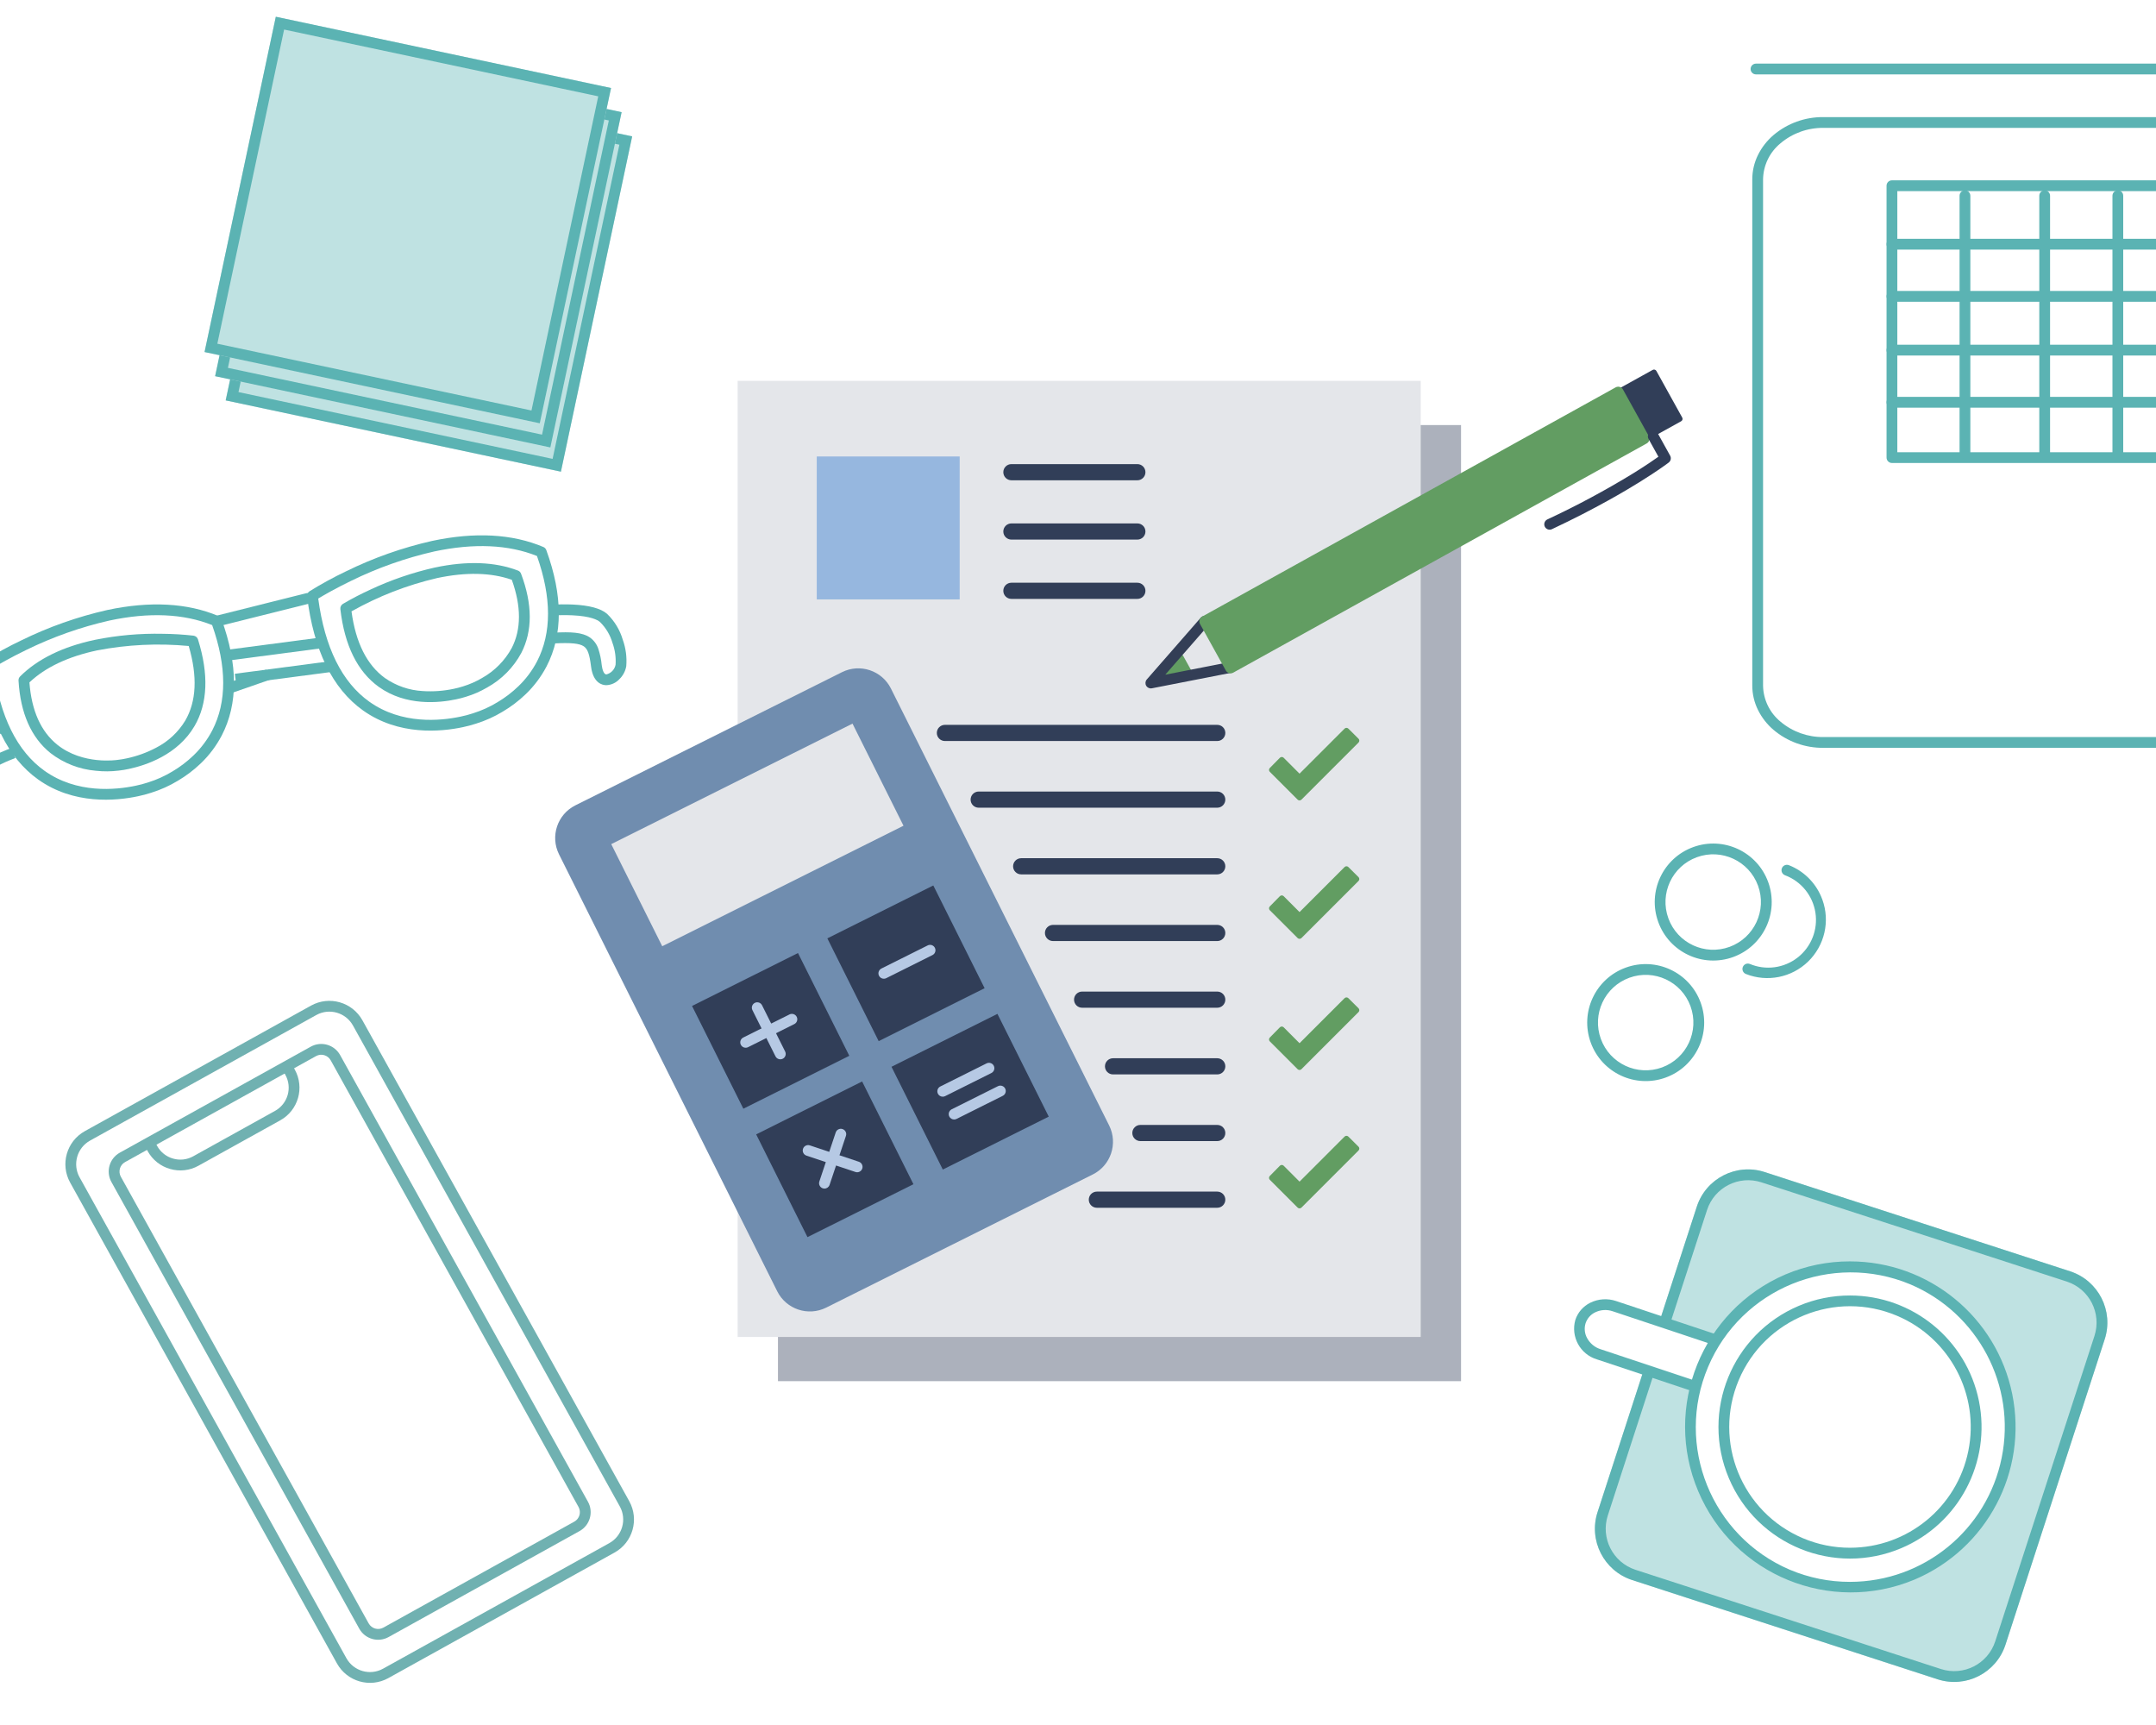
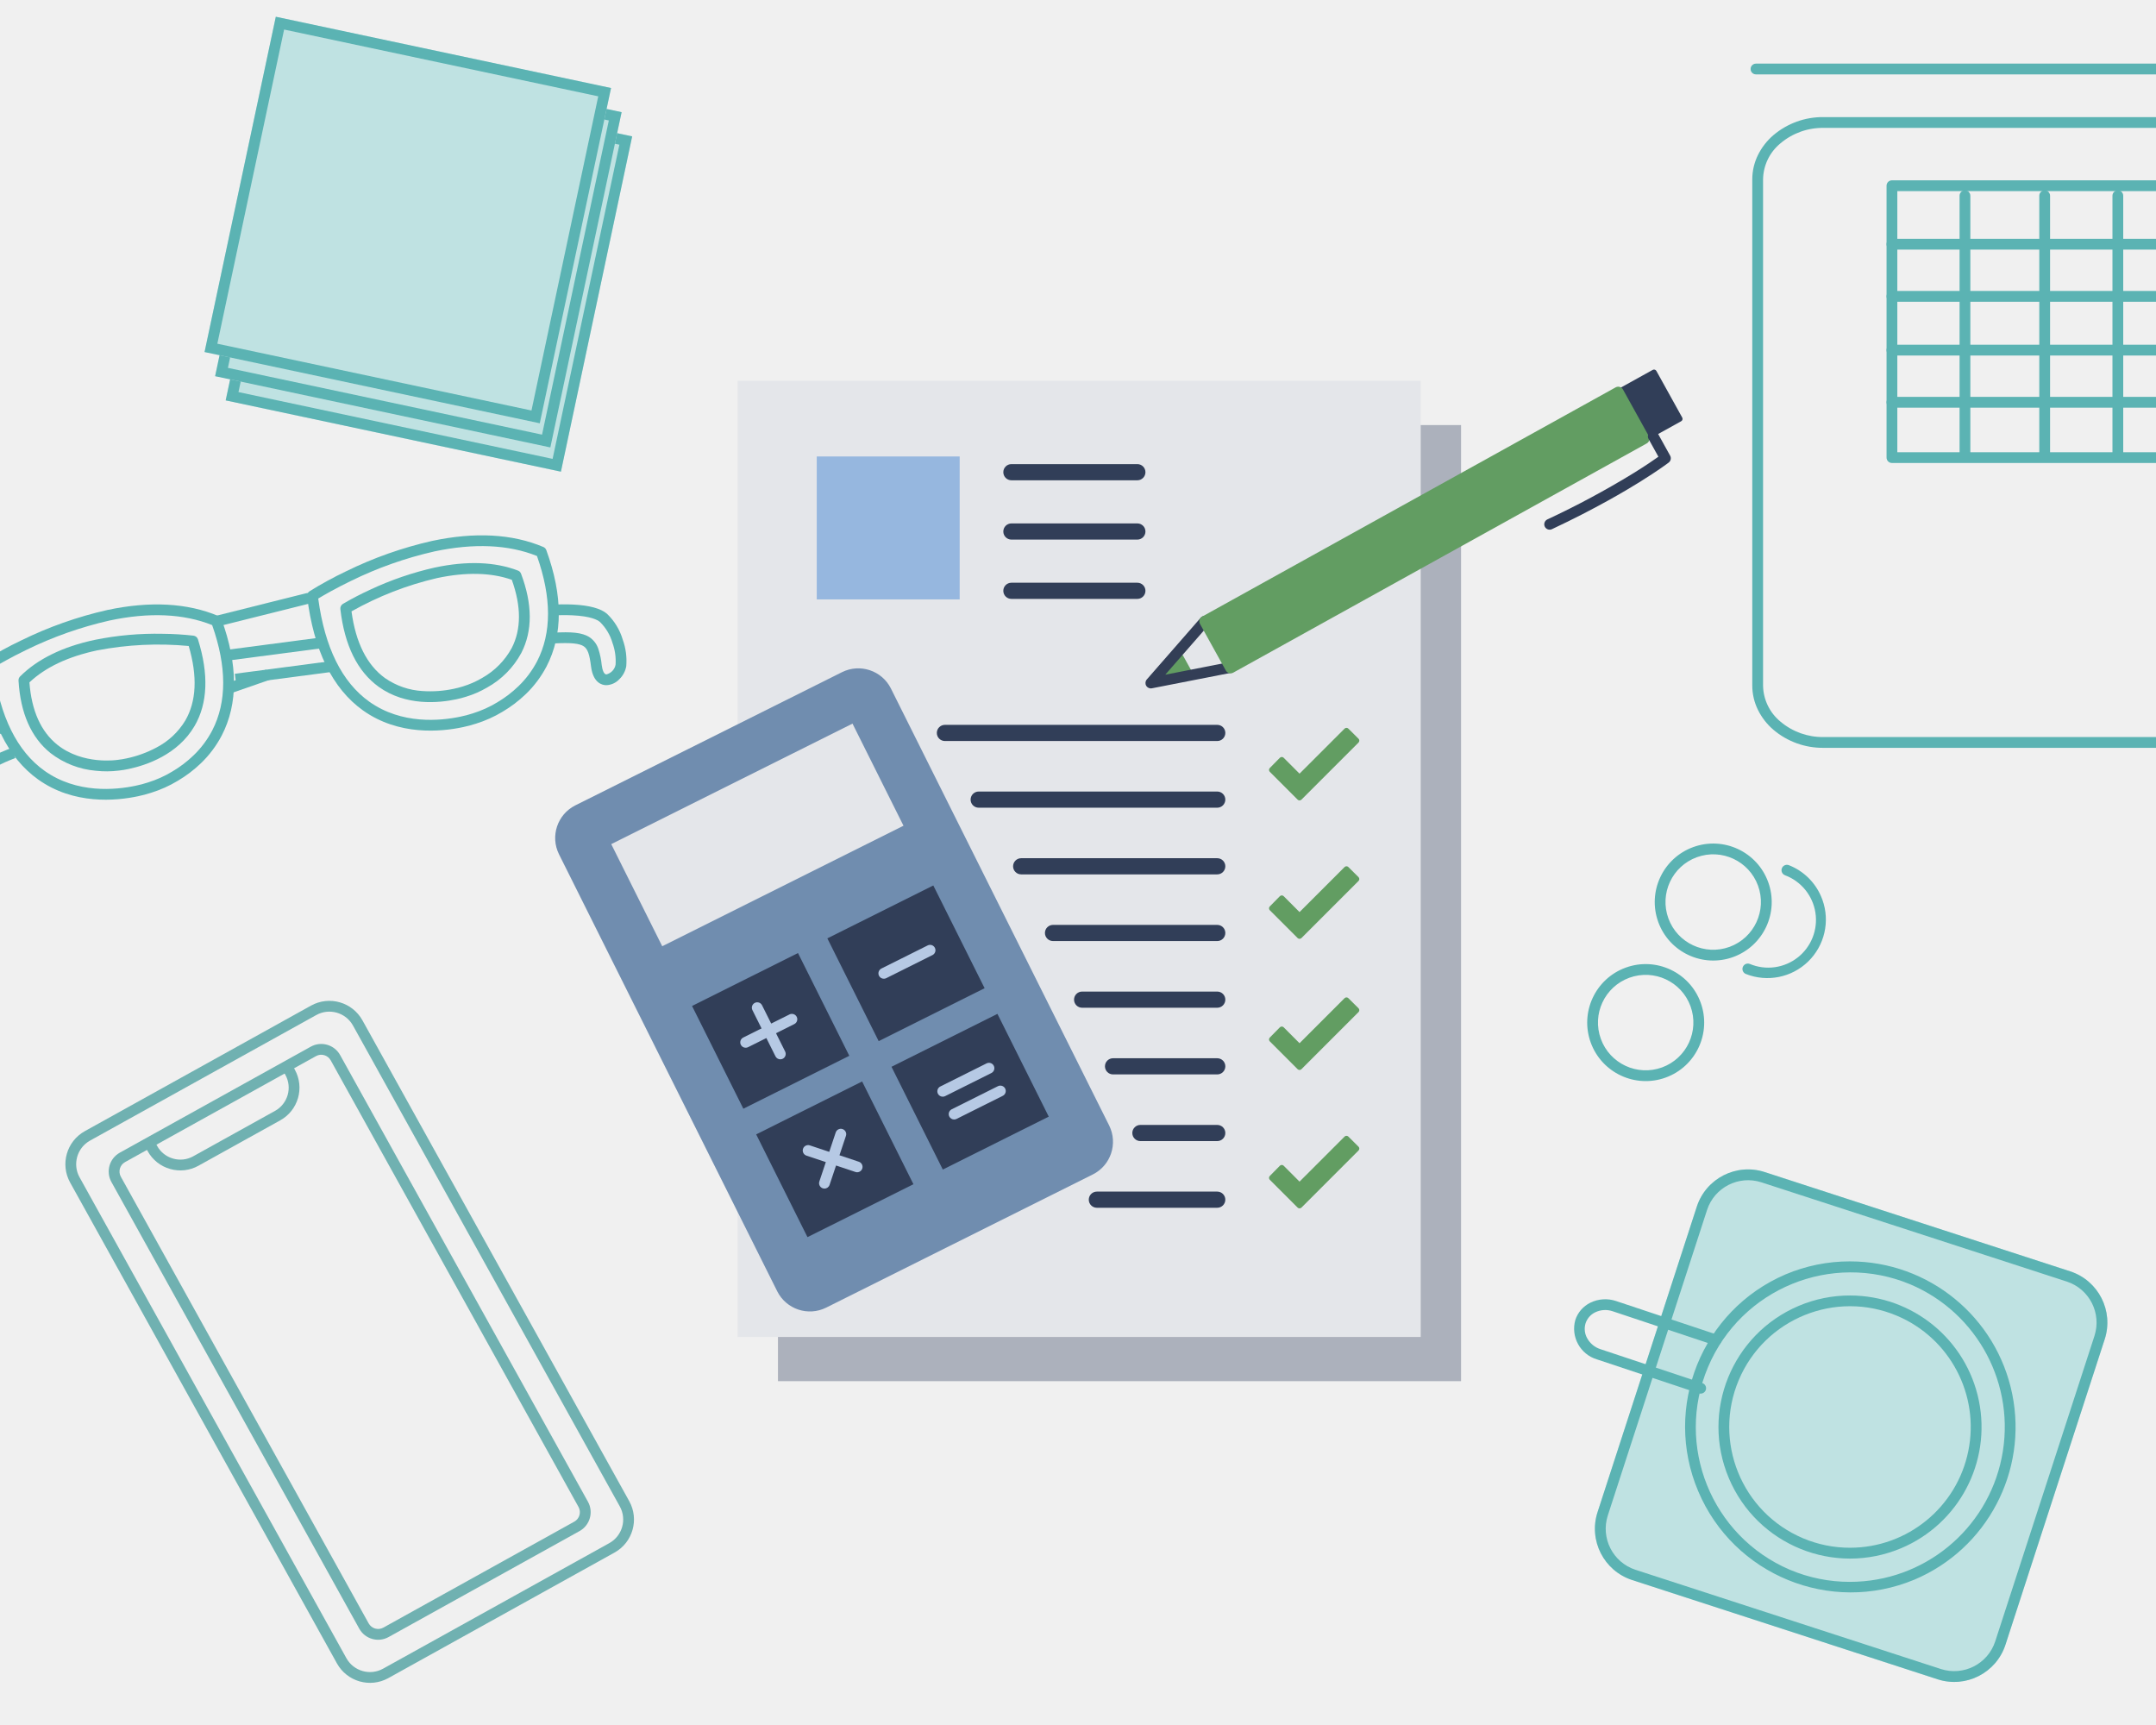
<svg xmlns="http://www.w3.org/2000/svg" width="400" height="320" viewBox="0 0 400 320">
  <defs>
    <clipPath>
      <rect width="62.846" height="116.809" fill="none" />
    </clipPath>
    <clipPath>
      <rect width="400" height="320" />
    </clipPath>
  </defs>
  <g clip-path="url(#c)">
-     <rect width="400" height="320" fill="#fff" />
+     <rect width="400" height="320" fill="transparent" />
    <g transform="matrix(-0.995, 0.105, -0.105, -0.995, 123.264, 309.183)">
      <path d="M84.82,88.437,83.5,90.069l-37.21,18.513H43.913L0,22.242.981,19.79,38.688,0h2.69L84.82,86.16Z" transform="matrix(0.998, 0.07, -0.07, 0.998, 13.023, 8.788)" fill="none" />
      <g transform="matrix(-0.921, 0.391, -0.391, -0.921, 103.491, 107.523)">
        <g transform="translate(0)" clip-path="url(#a)">
          <path d="M6-1H53.953a7.008,7.008,0,0,1,7,7V107.916a7.008,7.008,0,0,1-7,7H6a7.008,7.008,0,0,1-7-7V6A7.008,7.008,0,0,1,6-1ZM53.953,112.916a5.006,5.006,0,0,0,5-5V6a5.006,5.006,0,0,0-5-5H6A5.006,5.006,0,0,0,1,6V107.916a5.006,5.006,0,0,0,5,5Z" transform="translate(1.447 1.446)" fill="#70b1b1" />
          <path d="M3-1H43.475a4,4,0,0,1,4,4V97.656a4,4,0,0,1-4,4H3a4,4,0,0,1-4-4V3A4,4,0,0,1,3-1ZM43.475,99.656a2,2,0,0,0,2-2V3a2,2,0,0,0-2-2H3A2,2,0,0,0,1,3V97.656a2,2,0,0,0,2,2Z" transform="translate(8.186 8.077)" fill="#70b1b1" />
          <path d="M23.264,8.087H5.908a6.86,6.86,0,0,1-4.88-2.028A6.86,6.86,0,0,1-1,1.179V.069a1,1,0,0,1,1-1,1,1,0,0,1,1,1V1.179A4.873,4.873,0,0,0,2.443,4.645,4.873,4.873,0,0,0,5.908,6.087H23.264a4.914,4.914,0,0,0,4.908-4.908V0a1,1,0,0,1,1-1,1,1,0,0,1,1,1V1.179A6.916,6.916,0,0,1,23.264,8.087Z" transform="translate(16.837 8.18)" fill="#70b1b1" />
        </g>
      </g>
    </g>
    <g transform="matrix(-0.978, 0.208, -0.208, -0.978, 118.265, 126.981)">
      <path d="M19.8,33.984c-8.116,0-14.829-1.815-19.954-5.394a1,1,0,0,1-.418-.68c-1.253-8.9.239-16,4.435-21.107a19.963,19.963,0,0,1,4.855-4.24A23.205,23.205,0,0,1,13.6.269,22.349,22.349,0,0,1,18.892-.873,22.148,22.148,0,0,1,21.417-1c4.165,0,11.974.9,17.47,6.895,4.692,5.122,6.625,12.8,5.745,22.836a1,1,0,0,1-.641.847,69.453,69.453,0,0,1-7.381,2.206A72.607,72.607,0,0,1,19.8,33.984ZM1.35,27.2c4.738,3.178,10.942,4.788,18.45,4.788A70.561,70.561,0,0,0,36.1,29.85c3.167-.778,5.545-1.565,6.593-1.93.7-9.135-1.079-16.089-5.279-20.675C32.434,1.811,25.254,1,21.417,1a19.969,19.969,0,0,0-2.3.114l-.075.007A20.542,20.542,0,0,0,14.17,2.187a21.161,21.161,0,0,0-4.437,2.1,17.953,17.953,0,0,0-4.34,3.8C1.646,12.661.286,19.087,1.35,27.2Z" transform="translate(11.926 0)" fill="#5bb3b3" />
      <path d="M19.8,33.984c-8.116,0-14.829-1.815-19.954-5.394a1,1,0,0,1-.418-.68c-1.253-8.9.239-16,4.435-21.107a19.963,19.963,0,0,1,4.855-4.24A23.205,23.205,0,0,1,13.6.269,22.349,22.349,0,0,1,18.892-.873,22.148,22.148,0,0,1,21.417-1c4.165,0,11.974.9,17.47,6.895,4.692,5.122,6.625,12.8,5.745,22.836a1,1,0,0,1-.641.847,69.453,69.453,0,0,1-7.381,2.206A72.607,72.607,0,0,1,19.8,33.984ZM1.35,27.2c4.738,3.178,10.942,4.788,18.45,4.788A70.561,70.561,0,0,0,36.1,29.85c3.167-.778,5.545-1.565,6.593-1.93.7-9.135-1.079-16.089-5.279-20.675C32.434,1.811,25.254,1,21.417,1a19.969,19.969,0,0,0-2.3.114l-.075.007A20.542,20.542,0,0,0,14.17,2.187a21.161,21.161,0,0,0-4.437,2.1,17.953,17.953,0,0,0-4.34,3.8C1.646,12.661.286,19.087,1.35,27.2Z" transform="translate(73.545 0)" fill="#5bb3b3" />
      <path d="M0,1.607A1,1,0,0,1-1,.643,1,1,0,0,1-.036-.392L16.976-1a1,1,0,0,1,1.035.964A1,1,0,0,1,17.047,1L.036,1.607Z" transform="translate(56.533 27.744)" fill="#5bb3b3" />
      <path d="M17.9,23.737h0A57.151,57.151,0,0,1,5.338,22.216,55.054,55.054,0,0,1-.18,20.688a1,1,0,0,1-.664-.849c-.639-6.748.7-11.994,3.968-15.591C7.278-.318,13.409-1,16.694-1a18.1,18.1,0,0,1,1.9.088,18.2,18.2,0,0,1,4.175.857A15.979,15.979,0,0,1,30.307,4.9c2.907,3.562,3.92,8.4,3.009,14.394a1,1,0,0,1-.446.689C29.019,22.473,23.981,23.737,17.9,23.737ZM1.091,19A59.981,59.981,0,0,0,17.9,21.737c5.489,0,10.03-1.074,13.506-3.195.707-5.2-.182-9.36-2.646-12.379-3.836-4.7-10.24-5.077-10.3-5.08l-.071-.006A15.909,15.909,0,0,0,16.694,1a20.861,20.861,0,0,0-5.766.8A13.515,13.515,0,0,0,4.6,5.593C1.828,8.645.647,13.153,1.091,19Z" transform="translate(78.864 5.311)" fill="#5bb3b3" />
      <path d="M14.742,23.737c-6.083,0-11.121-1.263-14.973-3.754a1,1,0,0,1-.446-.689C-1.587,13.3-.575,8.46,2.332,4.9A15.979,15.979,0,0,1,9.873-.055a18.2,18.2,0,0,1,4.175-.857A18.093,18.093,0,0,1,15.946-1c3.285,0,9.415.682,13.569,5.248,3.273,3.6,4.608,8.843,3.969,15.591a1,1,0,0,1-.664.849A55.045,55.045,0,0,1,27.3,22.216,58.34,58.34,0,0,1,14.742,23.737ZM1.235,18.542c3.476,2.12,8.017,3.195,13.506,3.195A59.979,59.979,0,0,0,31.548,19c.444-5.847-.736-10.356-3.512-13.407a13.515,13.515,0,0,0-6.324-3.8A20.858,20.858,0,0,0,15.946,1a15.889,15.889,0,0,0-1.691.077l-.069.006a16.335,16.335,0,0,0-3.758.784A14.111,14.111,0,0,0,3.87,6.178C1.415,9.2.529,13.353,1.235,18.542Z" transform="translate(17.526 5.311)" fill="#5bb3b3" />
      <path d="M7.63,17.456a34.586,34.586,0,0,1-3.571-2C1.488,13.8-.069,12.236-.569,10.8A10.9,10.9,0,0,1-.7,5.186,11.617,11.617,0,0,1,1.21.581,4.393,4.393,0,0,1,3.5-.85,3.487,3.487,0,0,1,6.179-.6C6.8-.237,8.1.926,6.883,3.822c-.9,2.134-1.077,3.115-.71,3.887.421.885,1.723,1.822,4.5,3.236l-.908,1.782c-2.856-1.456-4.654-2.6-5.394-4.158A4.205,4.205,0,0,1,4.08,5.963a13.759,13.759,0,0,1,.96-2.916c.326-.774.529-1.688.121-1.929a2.3,2.3,0,0,0-2.384.707,9.9,9.9,0,0,0-1.52,3.767,8.918,8.918,0,0,0,.065,4.549c.2.567.954,1.792,3.82,3.634a33.007,33.007,0,0,0,3.341,1.872Z" transform="matrix(0.951, -0.309, 0.309, 0.951, 0, 3.561)" fill="#5bb3b3" />
      <path d="M17.663,2.4-.079,1,.079-1,17.821.406Z" transform="translate(54.996 15.089)" fill="#5bb3b3" />
      <path d="M17.663,2.4-.079,1,.079-1,17.821.406Z" transform="translate(54.996 19.699)" fill="#5bb3b3" />
      <path d="M4.614,17.553A4.356,4.356,0,0,1,3.5,17.4a4.393,4.393,0,0,1-2.289-1.43A11.618,11.618,0,0,1-.7,11.365a10.9,10.9,0,0,1,.134-5.61c.5-1.44,2.057-3.008,4.628-4.661a34.58,34.58,0,0,1,3.571-2L8.481.9,8.055,0l.426.9A33.16,33.16,0,0,0,5.122,2.788c-2.851,1.836-3.606,3.058-3.8,3.623a8.918,8.918,0,0,0-.065,4.549,9.9,9.9,0,0,0,1.52,3.767,2.3,2.3,0,0,0,2.384.707c.408-.242.205-1.155-.121-1.929a13.76,13.76,0,0,1-.96-2.916,4.206,4.206,0,0,1,.287-2.606c.74-1.555,2.538-2.7,5.394-4.158l.908,1.782C7.9,7.02,6.594,7.957,6.173,8.842c-.367.772-.188,1.753.71,3.887,1.219,2.9-.086,4.06-.7,4.426A3.05,3.05,0,0,1,4.614,17.553Z" transform="matrix(-0.951, -0.309, 0.309, -0.951, 124.157, 19.302)" fill="#5bb3b3" />
      <path d="M.124,1.944-.125-.04,7.466-.992,7.715.992Z" transform="translate(66.685 15.089)" fill="#5bb3b3" />
    </g>
    <g transform="translate(-210.488 12.53) rotate(3)">
      <rect width="63.583" height="63.583" transform="translate(265.192 -14.347) rotate(9)" fill="#bfe2e2" />
      <path d="M2,2V61.583H61.583V2H2M0,0H63.583V63.583H0Z" transform="translate(265.192 -14.347) rotate(9)" fill="#5bb3b3" />
      <rect width="63.583" height="63.583" transform="translate(263 -18.732) rotate(9)" fill="#bfe2e2" />
      <path d="M2,2V61.583H61.583V2H2M0,0H63.583V63.583H0Z" transform="translate(263 -18.732) rotate(9)" fill="#5bb3b3" />
      <rect width="63.583" height="63.583" transform="translate(260.807 -23.103) rotate(9)" fill="#bfe2e2" />
      <path d="M2,2V61.583H61.583V2H2M0,0H63.583V63.583H0Z" transform="translate(260.807 -23.103) rotate(9)" fill="#5bb3b3" />
    </g>
    <path d="M111.168,1H0A1,1,0,0,1-1,0,1,1,0,0,1,0-1H111.168a1,1,0,0,1,1,1A1,1,0,0,1,111.168,1Z" transform="translate(325.786 12.802)" fill="#5bb3b3" />
    <path d="M85.945,1H0A1,1,0,0,1-1,0,1,1,0,0,1,0-1H85.945a1,1,0,0,1,1,1A1,1,0,0,1,85.945,1Z" transform="translate(351.009 45.302)" fill="#5bb3b3" />
    <path d="M87.711,69.287H1.766a1,1,0,0,1-1-1V17.851a1,1,0,0,1,1-1H87.711a1,1,0,0,1,0,2H2.766V67.287H87.711a1,1,0,0,1,0,2Z" transform="translate(349.243 16.601)" fill="#5bb3b3" />
    <path d="M85.945,1H0A1,1,0,0,1-1,0,1,1,0,0,1,0-1H85.945a1,1,0,0,1,1,1A1,1,0,0,1,85.945,1Z" transform="translate(351.009 54.978)" fill="#5bb3b3" />
    <path d="M85.945,1H0A1,1,0,0,1-1,0,1,1,0,0,1,0-1H85.945a1,1,0,0,1,1,1A1,1,0,0,1,85.945,1Z" transform="translate(351.009 64.948)" fill="#5bb3b3" />
    <path d="M85.945,1H0A1,1,0,0,1-1,0,1,1,0,0,1,0-1H85.945a1,1,0,0,1,1,1A1,1,0,0,1,85.945,1Z" transform="translate(351.009 74.625)" fill="#5bb3b3" />
    <path d="M0,48.7a1,1,0,0,1-1-1V0A1,1,0,0,1,0-1,1,1,0,0,1,1,0V47.7A1,1,0,0,1,0,48.7Z" transform="translate(379.346 36.312)" fill="#5bb3b3" />
    <path d="M112.167,123.643H13.2A14.125,14.125,0,0,1,3.929,120.3a11.626,11.626,0,0,1-2.864-3.67A10.211,10.211,0,0,1,0,112.094V18.187A10.211,10.211,0,0,1,1.065,13.65,11.626,11.626,0,0,1,3.929,9.98,14.125,14.125,0,0,1,13.2,6.638H112.79a1,1,0,1,1,0,2H13.2a12.126,12.126,0,0,0-7.959,2.855A8.833,8.833,0,0,0,2,18.187v93.907a8.833,8.833,0,0,0,3.237,6.694,12.126,12.126,0,0,0,7.959,2.855h98.971a1,1,0,0,1,0,2Z" transform="translate(325.098 15.085)" fill="#5bb3b3" />
    <path d="M0,48.7a1,1,0,0,1-1-1V0A1,1,0,0,1,0-1,1,1,0,0,1,1,0V47.7A1,1,0,0,1,0,48.7Z" transform="translate(364.555 36.312)" fill="#5bb3b3" />
    <path d="M0,48.7a1,1,0,0,1-1-1V0A1,1,0,0,1,0-1,1,1,0,0,1,1,0V47.7A1,1,0,0,1,0,48.7Z" transform="translate(392.92 36.312)" fill="#5bb3b3" />
    <g transform="translate(259.116 552.104) rotate(-110)">
      <path d="M9.852-1A10.852,10.852,0,0,1,20.7,9.852,10.852,10.852,0,0,1,9.852,20.7,10.852,10.852,0,0,1-1,9.852,10.852,10.852,0,0,1,9.852-1Zm0,19.7A8.852,8.852,0,1,0,1,9.852,8.862,8.862,0,0,0,9.852,18.7Z" transform="translate(314.896 157.522)" fill="#5bb3b3" />
      <path d="M9.852-1A10.852,10.852,0,0,1,20.7,9.852,10.852,10.852,0,0,1,9.852,20.7,10.852,10.852,0,0,1-1,9.852,10.852,10.852,0,0,1,9.852-1Zm0,19.7A8.852,8.852,0,1,0,1,9.852,8.862,8.862,0,0,0,9.852,18.7Z" transform="translate(331.624 176.943)" fill="#5bb3b3" />
      <path d="M103.9,85.618a10.853,10.853,0,0,1-8.1-18.055,1,1,0,1,1,1.5,1.327A8.852,8.852,0,1,0,110.538,80.64a1,1,0,0,1,1.5,1.327,10.78,10.78,0,0,1-7.47,3.63Q104.232,85.618,103.9,85.618Z" transform="translate(231.062 120.356)" fill="#5bb3b3" />
    </g>
    <rect width="79.581" height="79.581" rx="10" transform="matrix(0.951, 0.309, -0.309, 0.951, 317.894, 214.337)" fill="#bfe2e2" />
    <path d="M10,2a8.009,8.009,0,0,0-8,8V69.581a8.009,8.009,0,0,0,8,8H69.581a8.009,8.009,0,0,0,8-8V10a8.009,8.009,0,0,0-8-8H10m0-2H69.581a10,10,0,0,1,10,10V69.581a10,10,0,0,1-10,10H10a10,10,0,0,1-10-10V10A10,10,0,0,1,10,0Z" transform="matrix(0.951, 0.309, -0.309, 0.951, 317.894, 214.337)" fill="#5bb3b3" />
-     <path d="M23.516,38.915l-18.926-6.3a4.959,4.959,0,0,1-3.376-6.073A4.881,4.881,0,0,1,7.5,23.684l18.87,6.285" transform="translate(292.011 218.615)" fill="#fff" />
+     <path d="M23.516,38.915l-18.926-6.3a4.959,4.959,0,0,1-3.376-6.073A4.881,4.881,0,0,1,7.5,23.684l18.87,6.285" transform="translate(292.011 218.615)" fill="transparent" />
    <path d="M23.516,39.916a1,1,0,0,1-.316-.052l-18.926-6.3A5.951,5.951,0,0,1,.262,26.23,5.448,5.448,0,0,1,3.03,23.052a6.283,6.283,0,0,1,4.784-.317l18.87,6.285a1,1,0,1,1-.632,1.9L7.182,24.632a4.271,4.271,0,0,0-3.252.205,3.462,3.462,0,0,0-1.766,2.011,3.53,3.53,0,0,0,.315,2.829,4.314,4.314,0,0,0,2.426,1.985l18.926,6.3a1,1,0,0,1-.316,1.949Z" transform="translate(292.011 218.615)" fill="#5bb3b3" />
-     <circle cx="29.726" cy="29.726" r="29.726" transform="translate(313.503 234.995)" fill="#fff" />
+     <circle cx="29.726" cy="29.726" r="29.726" transform="translate(313.503 234.995)" fill="transparent" />
    <path d="M29.726-1a30.734,30.734,0,0,1,11.96,59.037A30.734,30.734,0,0,1,17.766,1.415,30.534,30.534,0,0,1,29.726-1Zm0,59.452A28.734,28.734,0,0,0,40.907,3.257,28.734,28.734,0,0,0,18.545,56.195,28.545,28.545,0,0,0,29.726,58.452Z" transform="translate(313.503 234.995)" fill="#5bb3b3" />
    <path d="M23.4-1a24.4,24.4,0,0,1,9.5,46.875A24.4,24.4,0,0,1,13.9.918,24.244,24.244,0,0,1,23.4-1Zm0,46.793A22.4,22.4,0,0,0,32.114,2.76,22.4,22.4,0,0,0,14.679,44.033,22.255,22.255,0,0,0,23.4,45.793Z" transform="translate(319.833 241.324)" fill="#5bb3b3" />
    <g transform="translate(-4.109 -12.087)">
      <rect width="126.733" height="177.365" transform="translate(148.442 90.939)" fill="#acb1bc" />
      <path d="M0,0H126.733V177.365H0Z" transform="translate(140.961 82.739)" fill="#e4e6ea" />
      <rect width="26.516" height="26.516" transform="translate(155.641 96.765)" fill="#96b7df" />
      <path d="M23.369,1.5H0A1.5,1.5,0,0,1-1.5,0,1.5,1.5,0,0,1,0-1.5H23.369a1.5,1.5,0,0,1,1.5,1.5A1.5,1.5,0,0,1,23.369,1.5Z" transform="translate(191.753 99.684)" fill="#313e58" />
      <path d="M23.369,1.5H0A1.5,1.5,0,0,1-1.5,0,1.5,1.5,0,0,1,0-1.5H23.369a1.5,1.5,0,0,1,1.5,1.5A1.5,1.5,0,0,1,23.369,1.5Z" transform="translate(191.753 110.685)" fill="#313e58" />
      <path d="M23.369,1.5H0A1.5,1.5,0,0,1-1.5,0,1.5,1.5,0,0,1,0-1.5H23.369a1.5,1.5,0,0,1,1.5,1.5A1.5,1.5,0,0,1,23.369,1.5Z" transform="translate(191.753 121.687)" fill="#313e58" />
      <path d="M50.527,1.5H0A1.5,1.5,0,0,1-1.5,0,1.5,1.5,0,0,1,0-1.5H50.527a1.5,1.5,0,0,1,1.5,1.5A1.5,1.5,0,0,1,50.527,1.5Z" transform="translate(179.417 148.052)" fill="#313e58" />
      <path d="M44.257,1.5H0A1.5,1.5,0,0,1-1.5,0,1.5,1.5,0,0,1,0-1.5H44.257a1.5,1.5,0,0,1,1.5,1.5A1.5,1.5,0,0,1,44.257,1.5Z" transform="translate(185.685 160.422)" fill="#313e58" />
      <path d="M36.377,1.5H0A1.5,1.5,0,0,1-1.5,0,1.5,1.5,0,0,1,0-1.5H36.377a1.5,1.5,0,0,1,1.5,1.5A1.5,1.5,0,0,1,36.377,1.5Z" transform="translate(193.566 172.791)" fill="#313e58" />
      <path d="M25.888,1.5H-4.581A1.5,1.5,0,0,1-6.081,0a1.5,1.5,0,0,1,1.5-1.5H25.888a1.5,1.5,0,0,1,1.5,1.5A1.5,1.5,0,0,1,25.888,1.5Z" transform="translate(204.055 185.16)" fill="#313e58" />
      <path d="M21.269,1.5H-3.8A1.5,1.5,0,0,1-5.3,0,1.5,1.5,0,0,1-3.8-1.5H21.269a1.5,1.5,0,0,1,1.5,1.5A1.5,1.5,0,0,1,21.269,1.5Z" transform="translate(208.675 197.53)" fill="#313e58" />
      <path d="M19.335,1.5H0A1.5,1.5,0,0,1-1.5,0,1.5,1.5,0,0,1,0-1.5H19.335a1.5,1.5,0,0,1,1.5,1.5A1.5,1.5,0,0,1,19.335,1.5Z" transform="translate(210.609 209.899)" fill="#313e58" />
      <path d="M14.256,1.5H0A1.5,1.5,0,0,1-1.5,0,1.5,1.5,0,0,1,0-1.5H14.256a1.5,1.5,0,0,1,1.5,1.5A1.5,1.5,0,0,1,14.256,1.5Z" transform="translate(215.686 222.268)" fill="#313e58" />
      <path d="M22.333,1.5H0A1.5,1.5,0,0,1-1.5,0,1.5,1.5,0,0,1,0-1.5H22.333a1.5,1.5,0,0,1,1.5,1.5A1.5,1.5,0,0,1,22.333,1.5Z" transform="translate(207.609 234.637)" fill="#313e58" />
      <g transform="translate(107.109 136.068)">
        <path d="M100.757,128.424,51.268,153.14a6.776,6.776,0,0,1-9.064-3.026L1.708,69.03a6.776,6.776,0,0,1,3.026-9.064L54.223,35.25a6.776,6.776,0,0,1,9.064,3.026l40.5,81.084A6.777,6.777,0,0,1,100.757,128.424Z" transform="translate(-1 -34.542)" fill="#708daf" />
        <rect width="50.034" height="21.173" transform="translate(10.402 32.611) rotate(-26.539)" fill="#e4e6ea" />
        <rect width="21.971" height="21.307" transform="translate(25.394 62.631) rotate(-26.538)" fill="#313e58" />
        <rect width="21.971" height="21.307" transform="translate(50.499 50.093) rotate(-26.538)" fill="#313e58" />
        <rect width="21.971" height="21.307" transform="translate(37.292 86.454) rotate(-26.538)" fill="#313e58" />
        <rect width="21.971" height="21.307" transform="translate(62.397 73.916) rotate(-26.538)" fill="#313e58" />
        <path d="M0,5.284a1,1,0,0,1-.9-.553A1,1,0,0,1-.447,3.389L8.131-.895a1,1,0,0,1,1.341.448A1,1,0,0,1,9.024.895L.447,5.179A1,1,0,0,1,0,5.284Z" transform="translate(60.978 52.297)" fill="#b6c9e4" />
        <path d="M0,5.284a1,1,0,0,1-.9-.553A1,1,0,0,1-.447,3.389L8.131-.895a1,1,0,0,1,1.341.448A1,1,0,0,1,9.024.895L.447,5.179A1,1,0,0,1,0,5.284Z" transform="translate(35.343 65.099)" fill="#b6c9e4" />
        <path d="M4.285,9.578a1,1,0,0,1-.9-.553L-.895.447A1,1,0,0,1-.447-.895,1,1,0,0,1,.895-.447L5.179,8.131a1,1,0,0,1-.894,1.447Z" transform="translate(37.49 62.953)" fill="#b6c9e4" />
        <path d="M9.094,4.037a1,1,0,0,1-.317-.052L-.317.949A1,1,0,0,1-.949-.317,1,1,0,0,1,.317-.949L9.41,2.088a1,1,0,0,1-.317,1.949Z" transform="translate(46.932 89.444)" fill="#b6c9e4" />
        <path d="M0,10.094a1,1,0,0,1-.317-.052A1,1,0,0,1-.949,8.777L2.088-.317A1,1,0,0,1,3.353-.949,1,1,0,0,1,3.985.317L.949,9.41A1,1,0,0,1,0,10.094Z" transform="translate(49.961 86.416)" fill="#b6c9e4" />
        <path d="M0,5.284a1,1,0,0,1-.9-.553A1,1,0,0,1-.447,3.389L8.131-.895a1,1,0,0,1,1.341.448A1,1,0,0,1,9.024.895L.447,5.179A1,1,0,0,1,0,5.284Z" transform="translate(71.907 74.179)" fill="#b6c9e4" />
        <path d="M0,5.284a1,1,0,0,1-.9-.553A1,1,0,0,1-.447,3.389L8.131-.895a1,1,0,0,1,1.341.448A1,1,0,0,1,9.024.895L.447,5.179A1,1,0,0,1,0,5.284Z" transform="translate(74.019 78.408)" fill="#b6c9e4" />
      </g>
      <g transform="translate(240.045 147.607)">
        <path d="M0,7.3,1.869,5.4l3.3,3.3L13.872,0l1.885,1.873L5.165,12.465Z" transform="translate(0 0)" fill="#629d62" />
        <path d="M5.165,12.965a.5.5,0,0,1-.354-.146L-.354,7.654a.5.5,0,0,1,0-.7l1.869-1.9a.5.5,0,0,1,.711,0L5.165,8,13.519-.354a.5.5,0,0,1,.706,0L16.11,1.518a.5.5,0,0,1,0,.708L5.518,12.819A.5.5,0,0,1,5.165,12.965ZM.7,7.3l4.461,4.461,9.884-9.884L13.873.706,5.518,9.056a.5.5,0,0,1-.707,0L1.871,6.11Z" transform="translate(0 0)" fill="#629d62" />
      </g>
      <g transform="translate(240.045 173.284)">
        <path d="M0,7.3,1.869,5.4l3.3,3.3L13.872,0l1.885,1.873L5.165,12.465Z" transform="translate(0 0)" fill="#629d62" />
        <path d="M5.165,12.965a.5.5,0,0,1-.354-.146L-.354,7.654a.5.5,0,0,1,0-.7l1.869-1.9a.5.5,0,0,1,.711,0L5.165,8,13.519-.354a.5.5,0,0,1,.706,0L16.11,1.518a.5.5,0,0,1,0,.708L5.518,12.819A.5.5,0,0,1,5.165,12.965ZM.7,7.3l4.461,4.461,9.884-9.884L13.873.706,5.518,9.056a.5.5,0,0,1-.707,0L1.871,6.11Z" transform="translate(0 0)" fill="#629d62" />
      </g>
      <g transform="translate(240.045 197.61)">
        <path d="M0,7.3,1.869,5.4l3.3,3.3L13.872,0l1.885,1.873L5.165,12.465Z" transform="translate(0 0)" fill="#629d62" />
        <path d="M5.165,12.965a.5.5,0,0,1-.354-.146L-.354,7.654a.5.5,0,0,1,0-.7l1.869-1.9a.5.5,0,0,1,.711,0L5.165,8,13.519-.354a.5.5,0,0,1,.706,0L16.11,1.518a.5.5,0,0,1,0,.708L5.518,12.819A.5.5,0,0,1,5.165,12.965ZM.7,7.3l4.461,4.461,9.884-9.884L13.873.706,5.518,9.056a.5.5,0,0,1-.707,0L1.871,6.11Z" transform="translate(0 0)" fill="#629d62" />
      </g>
      <g transform="translate(240.045 223.287)">
        <path d="M0,7.3,1.869,5.4l3.3,3.3L13.872,0l1.885,1.873L5.165,12.465Z" transform="translate(0 0)" fill="#629d62" />
        <path d="M5.165,12.965a.5.5,0,0,1-.354-.146L-.354,7.654a.5.5,0,0,1,0-.7l1.869-1.9a.5.5,0,0,1,.711,0L5.165,8,13.519-.354a.5.5,0,0,1,.706,0L16.11,1.518a.5.5,0,0,1,0,.708L5.518,12.819A.5.5,0,0,1,5.165,12.965ZM.7,7.3l4.461,4.461,9.884-9.884L13.873.706,5.518,9.056a.5.5,0,0,1-.707,0L1.871,6.11Z" transform="translate(0 0)" fill="#629d62" />
      </g>
      <g transform="translate(215.122 77.247)">
        <path d="M14.291,9.785,0,5.16,14.291,0" transform="matrix(0.875, -0.485, 0.485, 0.875, 0, 57.028)" fill="#e4e6ea" />
        <path d="M3.143,3.139h0L0,1.655,3.143,0V3.139Z" transform="matrix(0.875, -0.485, 0.485, 0.875, 4.893, 58.545)" fill="#629d62" />
        <path d="M3.141,4.138a1,1,0,0,1-.441-.1L-.427,2.559A1,1,0,0,1-1,1.677,1,1,0,0,1-.466.77L2.677-.885a1,1,0,0,1,.983.029A1,1,0,0,1,4.143,0V3.136a1,1,0,0,1-1,1Z" transform="matrix(0.875, -0.485, 0.485, 0.875, 4.893, 58.545)" fill="#629d62" />
        <path d="M0,0H7.207V9.887H0" transform="matrix(0.875, -0.485, 0.485, 0.875, 89.55, 7.389)" fill="#313e58" />
        <path d="M7.207,10.387H0a.5.5,0,0,1-.5-.5.5.5,0,0,1,.5-.5H6.707V.5H0A.5.5,0,0,1-.5,0,.5.5,0,0,1,0-.5H7.207a.5.5,0,0,1,.5.5V9.887a.5.5,0,0,1-.5.5Z" transform="matrix(0.875, -0.485, 0.485, 0.875, 89.55, 7.389)" fill="#313e58" />
        <path d="M14.291,10.786a1,1,0,0,1-.308-.049L-.308,6.112A1,1,0,0,1-1,5.177,1,1,0,0,1-.34,4.22L13.951-.941a1,1,0,0,1,1.28.6,1,1,0,0,1-.6,1.28L3.088,5.108,14.6,8.834a1,1,0,0,1-.308,1.952Z" transform="matrix(0.875, -0.485, 0.485, 0.875, 0, 57.028)" fill="#333e56" />
        <rect width="87.68" height="9.887" transform="matrix(0.875, -0.485, 0.485, 0.875, 12.499, 50.1)" fill="#629d62" />
        <path d="M0-1H87.68a1,1,0,0,1,1,1V9.887a1,1,0,0,1-1,1H0a1,1,0,0,1-1-1V0A1,1,0,0,1,0-1ZM86.68,1H1V8.887H86.68Z" transform="matrix(0.875, -0.485, 0.485, 0.875, 12.499, 50.1)" fill="#629d62" />
        <path d="M11.584,6.341c-3.265,0-7.182-.1-11.65-.4A1,1,0,0,1-1,4.878,1,1,0,0,1,.067,3.946a159.263,159.263,0,0,0,18.094.244c2.662-.129,4.544-.313,5.551-.428V0a1,1,0,0,1,2,0V4.644a1,1,0,0,1-.852.989c-.094.014-2.345.347-6.559.553C16.548,6.272,14.29,6.341,11.584,6.341Z" transform="matrix(0.875, -0.485, 0.485, 0.875, 74.096, 27.774)" fill="#313e58" />
        <rect width="110.182" height="18.808" transform="matrix(0.875, -0.485, 0.485, 0.875, 3.287, 53.417)" fill="none" />
      </g>
    </g>
  </g>
</svg>
